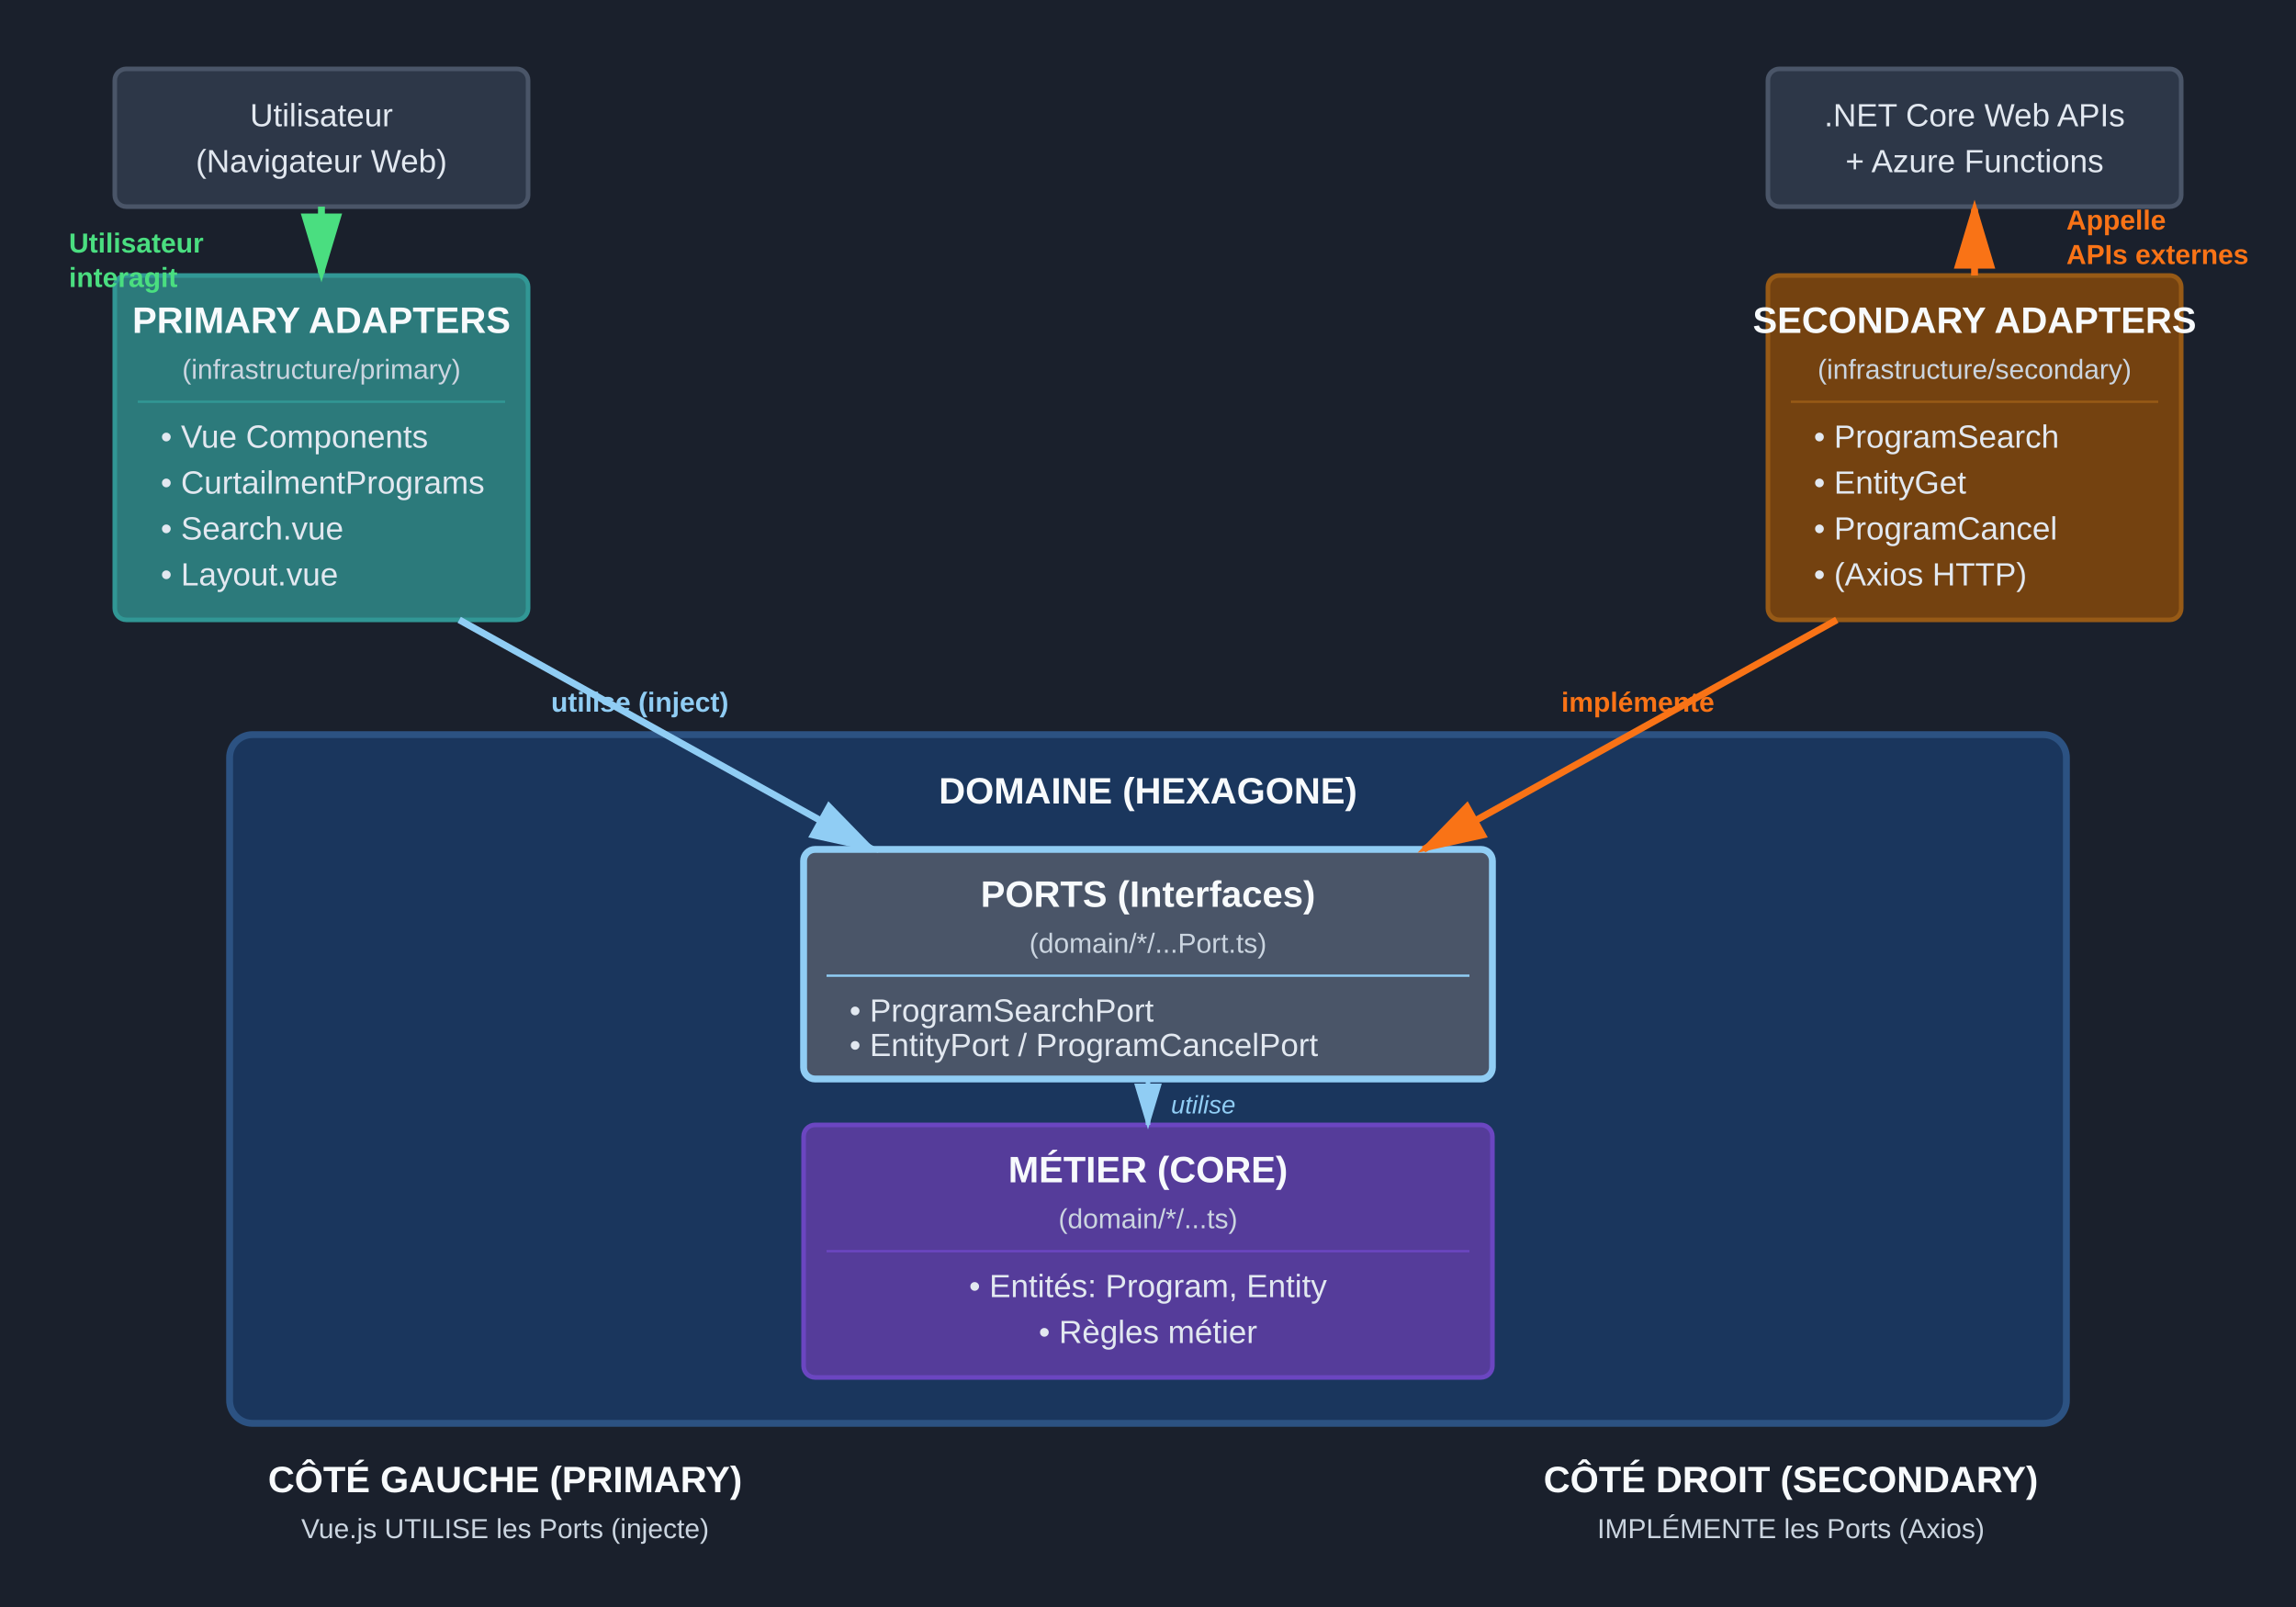
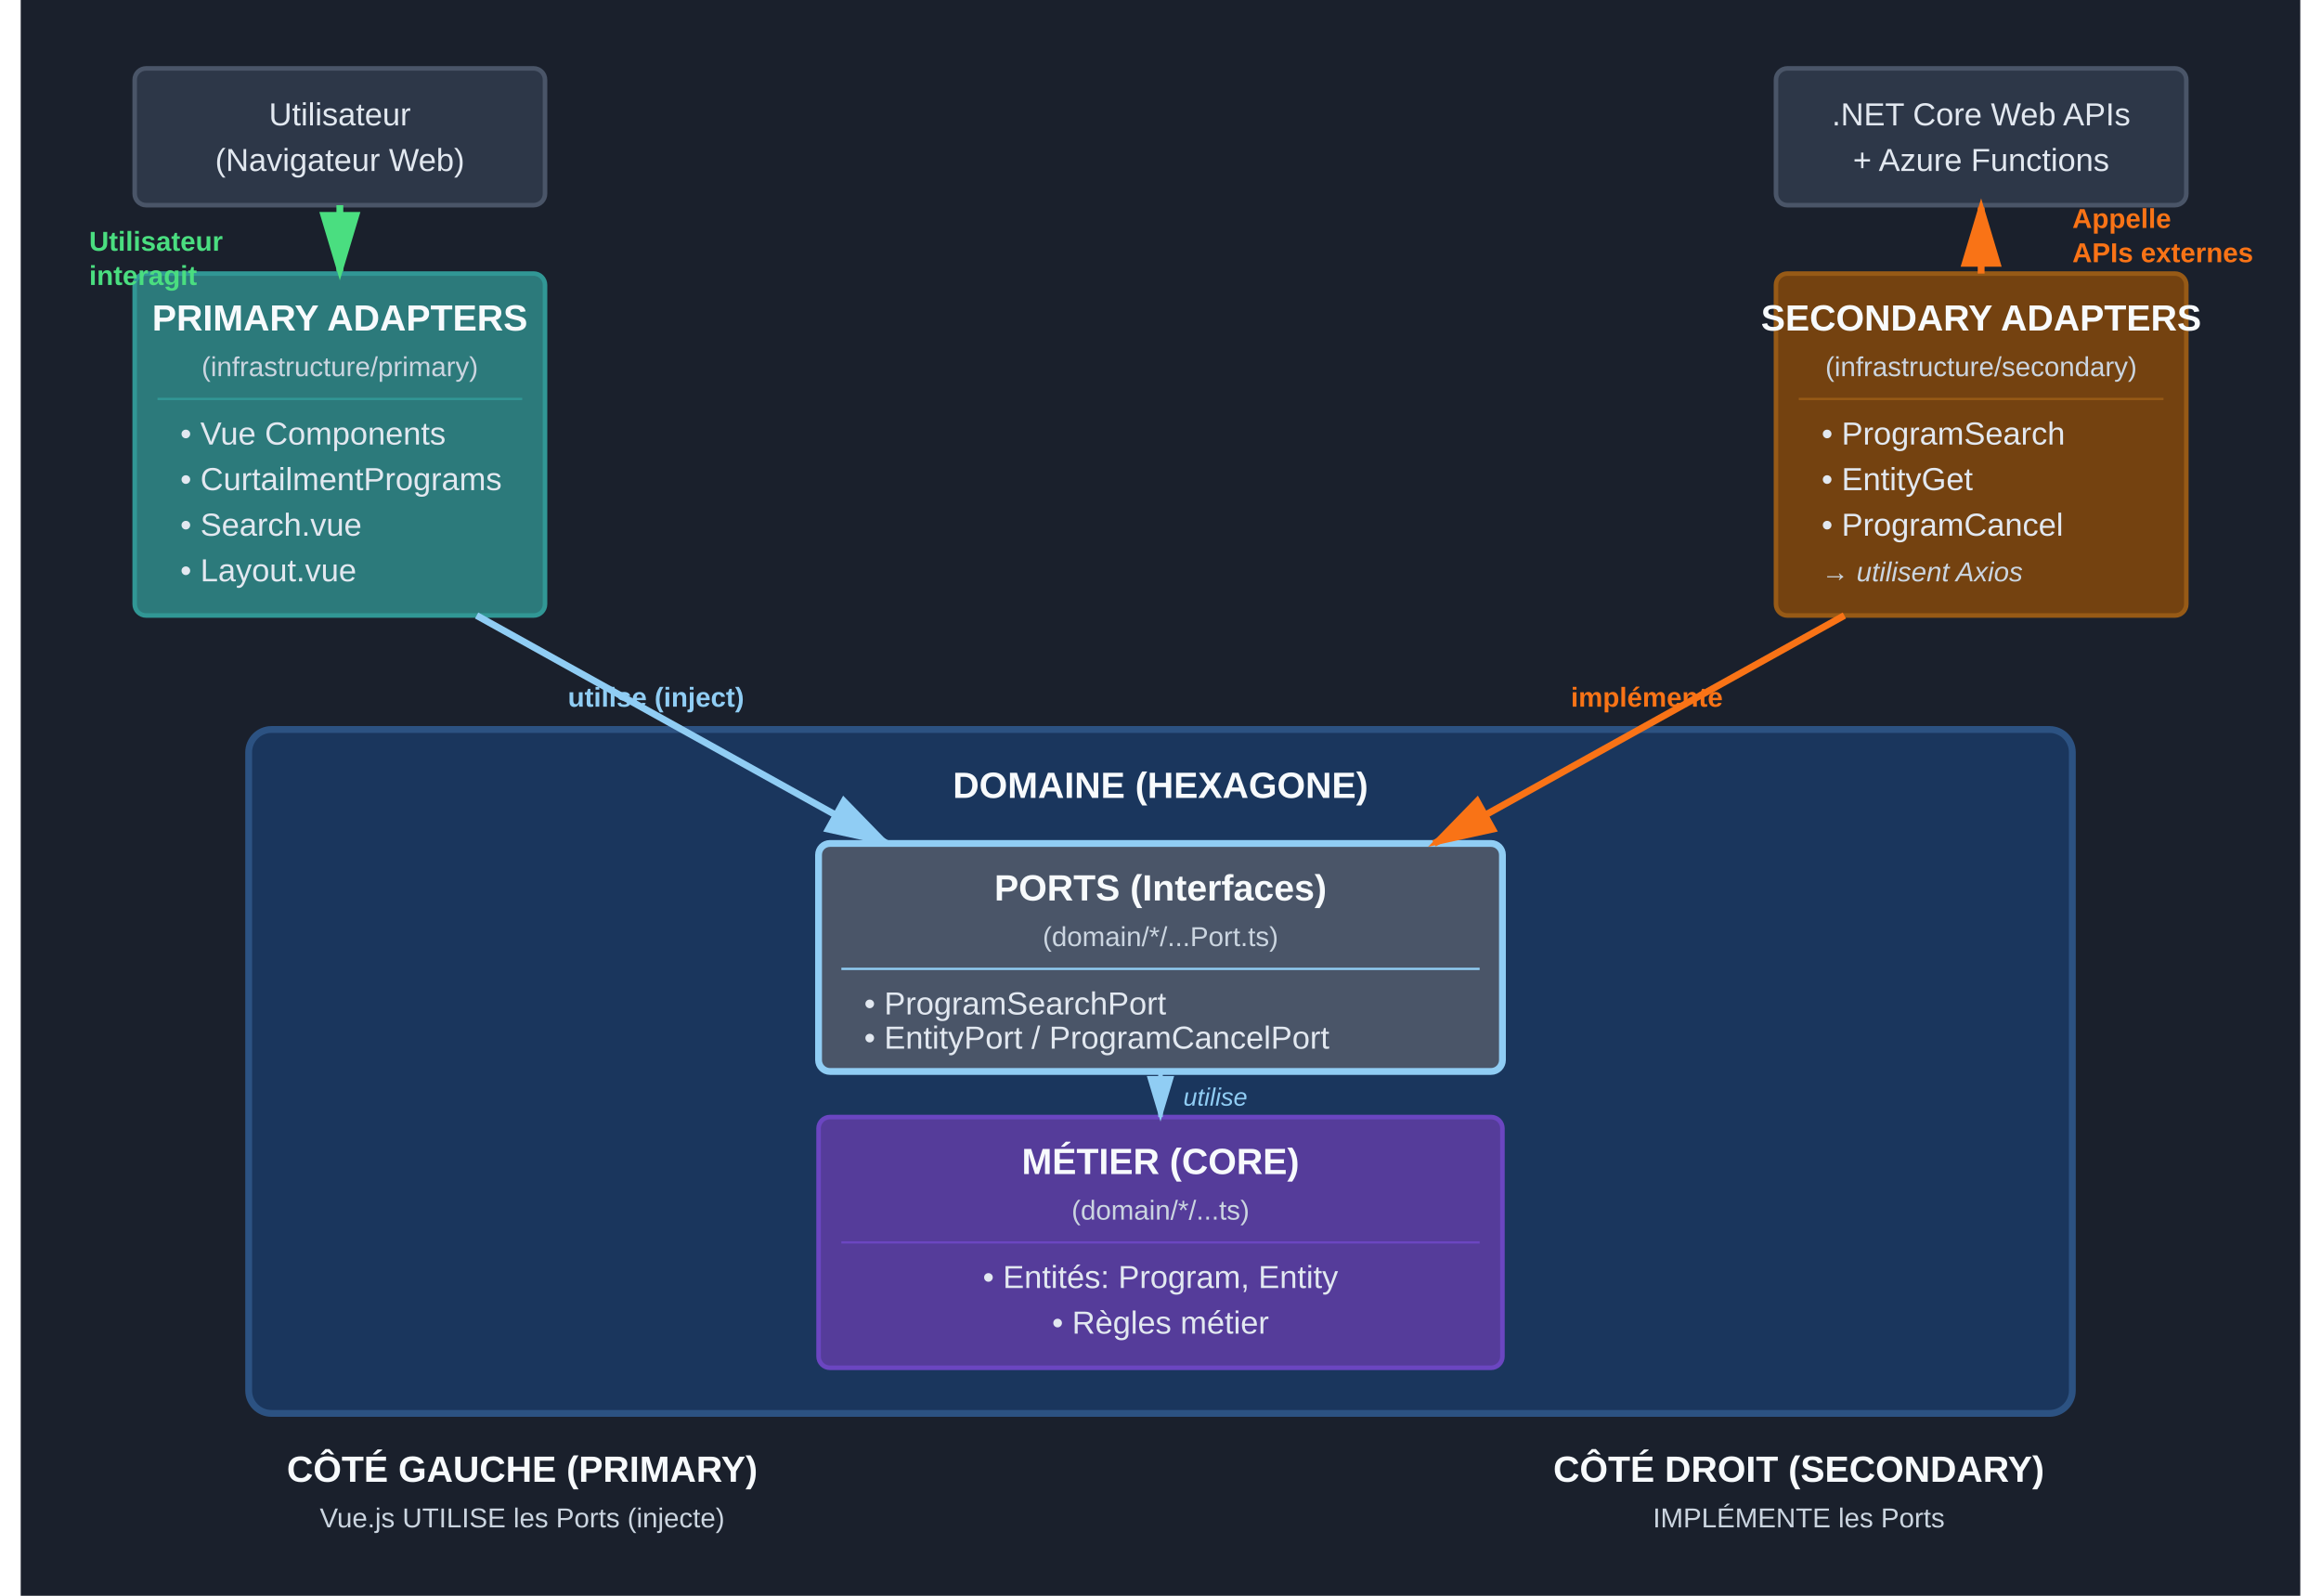
- <svg xmlns="http://www.w3.org/2000/svg" viewBox="0 0 1000 700" width="1000" height="700">
+ <svg xmlns="http://www.w3.org/2000/svg" viewBox="0 0 1000 700" width="800" height="550">
  <defs>
    <style>
      .box { fill: #2d3748; stroke: #4a5568; stroke-width: 2; }
      .domain-box { fill: #1a365d; stroke: #2c5282; stroke-width: 3; }
      .primary-box { fill: #2c7a7b; stroke: #319795; stroke-width: 2; }
      .secondary-box { fill: #744210; stroke: #975a16; stroke-width: 2; }
      .core-box { fill: #553c9a; stroke: #6b46c1; stroke-width: 2; }
      .text { fill: #e2e8f0; font-family: Arial, sans-serif; font-size: 14px; }
      .text-bold { fill: #f7fafc; font-family: Arial, sans-serif; font-size: 16px; font-weight: bold; }
      .text-small { fill: #cbd5e0; font-family: Arial, sans-serif; font-size: 12px; }
    </style>
    <marker id="arrowhead-blue" markerWidth="10" markerHeight="10" refX="9" refY="3" orient="auto">
      <polygon points="0 0, 10 3, 0 6" fill="#90cdf4" />
    </marker>
    <marker id="arrowhead-orange" markerWidth="10" markerHeight="10" refX="9" refY="3" orient="auto">
      <polygon points="0 0, 10 3, 0 6" fill="#fbbf24" />
    </marker>
    <marker id="arrowhead-green" markerWidth="10" markerHeight="10" refX="9" refY="3" orient="auto">
      <polygon points="0 0, 10 3, 0 6" fill="#4ade80" />
    </marker>
    <marker id="arrowhead-red" markerWidth="10" markerHeight="10" refX="9" refY="3" orient="auto">
      <polygon points="0 0, 10 3, 0 6" fill="#f97316" />
    </marker>
  </defs>
  <rect width="1000" height="700" fill="#1a202c" />
  <rect x="50" y="30" width="180" height="60" class="box" rx="5" />
  <text x="140" y="55" class="text" text-anchor="middle">Utilisateur</text>
  <text x="140" y="75" class="text" text-anchor="middle">(Navigateur Web)</text>
  <rect x="50" y="120" width="180" height="150" class="primary-box" rx="5" />
  <text x="140" y="145" class="text-bold" text-anchor="middle">PRIMARY ADAPTERS</text>
  <text x="140" y="165" class="text-small" text-anchor="middle">(infrastructure/primary)</text>
  <line x1="60" y1="175" x2="220" y2="175" stroke="#319795" stroke-width="1" />
  <text x="70" y="195" class="text">• Vue Components</text>
  <text x="70" y="215" class="text">• CurtailmentPrograms</text>
  <text x="70" y="235" class="text">• Search.vue</text>
  <text x="70" y="255" class="text">• Layout.vue</text>
  <rect x="770" y="30" width="180" height="60" class="box" rx="5" />
  <text x="860" y="55" class="text" text-anchor="middle">.NET Core Web APIs</text>
  <text x="860" y="75" class="text" text-anchor="middle">+ Azure Functions</text>
  <rect x="770" y="120" width="180" height="150" class="secondary-box" rx="5" />
  <text x="860" y="145" class="text-bold" text-anchor="middle">SECONDARY ADAPTERS</text>
  <text x="860" y="165" class="text-small" text-anchor="middle">(infrastructure/secondary)</text>
  <line x1="780" y1="175" x2="940" y2="175" stroke="#975a16" stroke-width="1" />
  <text x="790" y="195" class="text">• ProgramSearch</text>
  <text x="790" y="215" class="text">• EntityGet</text>
  <text x="790" y="235" class="text">• ProgramCancel</text>
-   <text x="790" y="255" class="text">• (Axios HTTP)</text>
+   <text x="790" y="255" class="text-small" font-style="italic">→ utilisent Axios</text>
  <rect x="100" y="320" width="800" height="300" class="domain-box" rx="10" />
  <text x="500" y="350" class="text-bold" text-anchor="middle" font-size="18">DOMAINE (HEXAGONE)</text>
  <rect x="350" y="370" width="300" height="100" class="box" rx="5" style="fill: #4a5568; stroke: #90cdf4; stroke-width: 3;" />
  <text x="500" y="395" class="text-bold" text-anchor="middle" font-size="16">PORTS (Interfaces)</text>
  <text x="500" y="415" class="text-small" text-anchor="middle">(domain/*/...Port.ts)</text>
  <line x1="360" y1="425" x2="640" y2="425" stroke="#90cdf4" stroke-width="1" />
  <text x="370" y="445" class="text" font-size="12">• ProgramSearchPort</text>
  <text x="370" y="460" class="text" font-size="12">• EntityPort / ProgramCancelPort</text>
  <rect x="350" y="490" width="300" height="110" class="core-box" rx="5" />
  <text x="500" y="515" class="text-bold" text-anchor="middle" font-size="16">MÉTIER (CORE)</text>
  <text x="500" y="535" class="text-small" text-anchor="middle">(domain/*/...ts)</text>
  <line x1="360" y1="545" x2="640" y2="545" stroke="#6b46c1" stroke-width="1" />
  <text x="500" y="565" class="text" text-anchor="middle" font-size="13">• Entités: Program, Entity</text>
  <text x="500" y="585" class="text" text-anchor="middle" font-size="13">• Règles métier</text>
  <text x="220" y="650" class="text-bold" text-anchor="middle">CÔTÉ GAUCHE (PRIMARY)</text>
  <text x="220" y="670" class="text-small" text-anchor="middle">Vue.js UTILISE les Ports (injecte)</text>
  <text x="780" y="650" class="text-bold" text-anchor="middle">CÔTÉ DROIT (SECONDARY)</text>
-   <text x="780" y="670" class="text-small" text-anchor="middle">IMPLÉMENTE les Ports (Axios)</text>
+   <text x="780" y="670" class="text-small" text-anchor="middle">IMPLÉMENTE les Ports</text>
  <path d="M 140 90 L 140 120" stroke="#4ade80" stroke-width="3" fill="none" stroke-dasharray="5,3" marker-end="url(#arrowhead-green)" />
  <text x="30" y="110" fill="#4ade80" font-family="Arial, sans-serif" font-size="12px" font-weight="bold">Utilisateur</text>
  <text x="30" y="125" fill="#4ade80" font-family="Arial, sans-serif" font-size="12px" font-weight="bold">interagit</text>
  <path d="M 200 270 L 380 370" stroke="#90cdf4" stroke-width="3" fill="none" marker-end="url(#arrowhead-blue)" />
  <text x="240" y="310" fill="#90cdf4" font-family="Arial, sans-serif" font-size="12px" font-weight="bold">utilise (inject)</text>
  <path d="M 500 470 L 500 490" stroke="#90cdf4" stroke-width="2" fill="none" marker-end="url(#arrowhead-blue)" />
  <text x="510" y="485" fill="#90cdf4" font-family="Arial, sans-serif" font-size="11px" font-style="italic">utilise</text>
  <path d="M 800 270 L 620 370" stroke="#f97316" stroke-width="3" fill="none" marker-end="url(#arrowhead-red)" />
  <text x="680" y="310" fill="#f97316" font-family="Arial, sans-serif" font-size="12px" font-weight="bold">implémente</text>
  <path d="M 860 120 L 860 90" stroke="#f97316" stroke-width="3" fill="none" stroke-dasharray="5,3" marker-end="url(#arrowhead-red)" />
  <text x="900" y="100" fill="#f97316" font-family="Arial, sans-serif" font-size="12px" font-weight="bold">Appelle</text>
  <text x="900" y="115" fill="#f97316" font-family="Arial, sans-serif" font-size="12px" font-weight="bold">APIs externes</text>
</svg>
